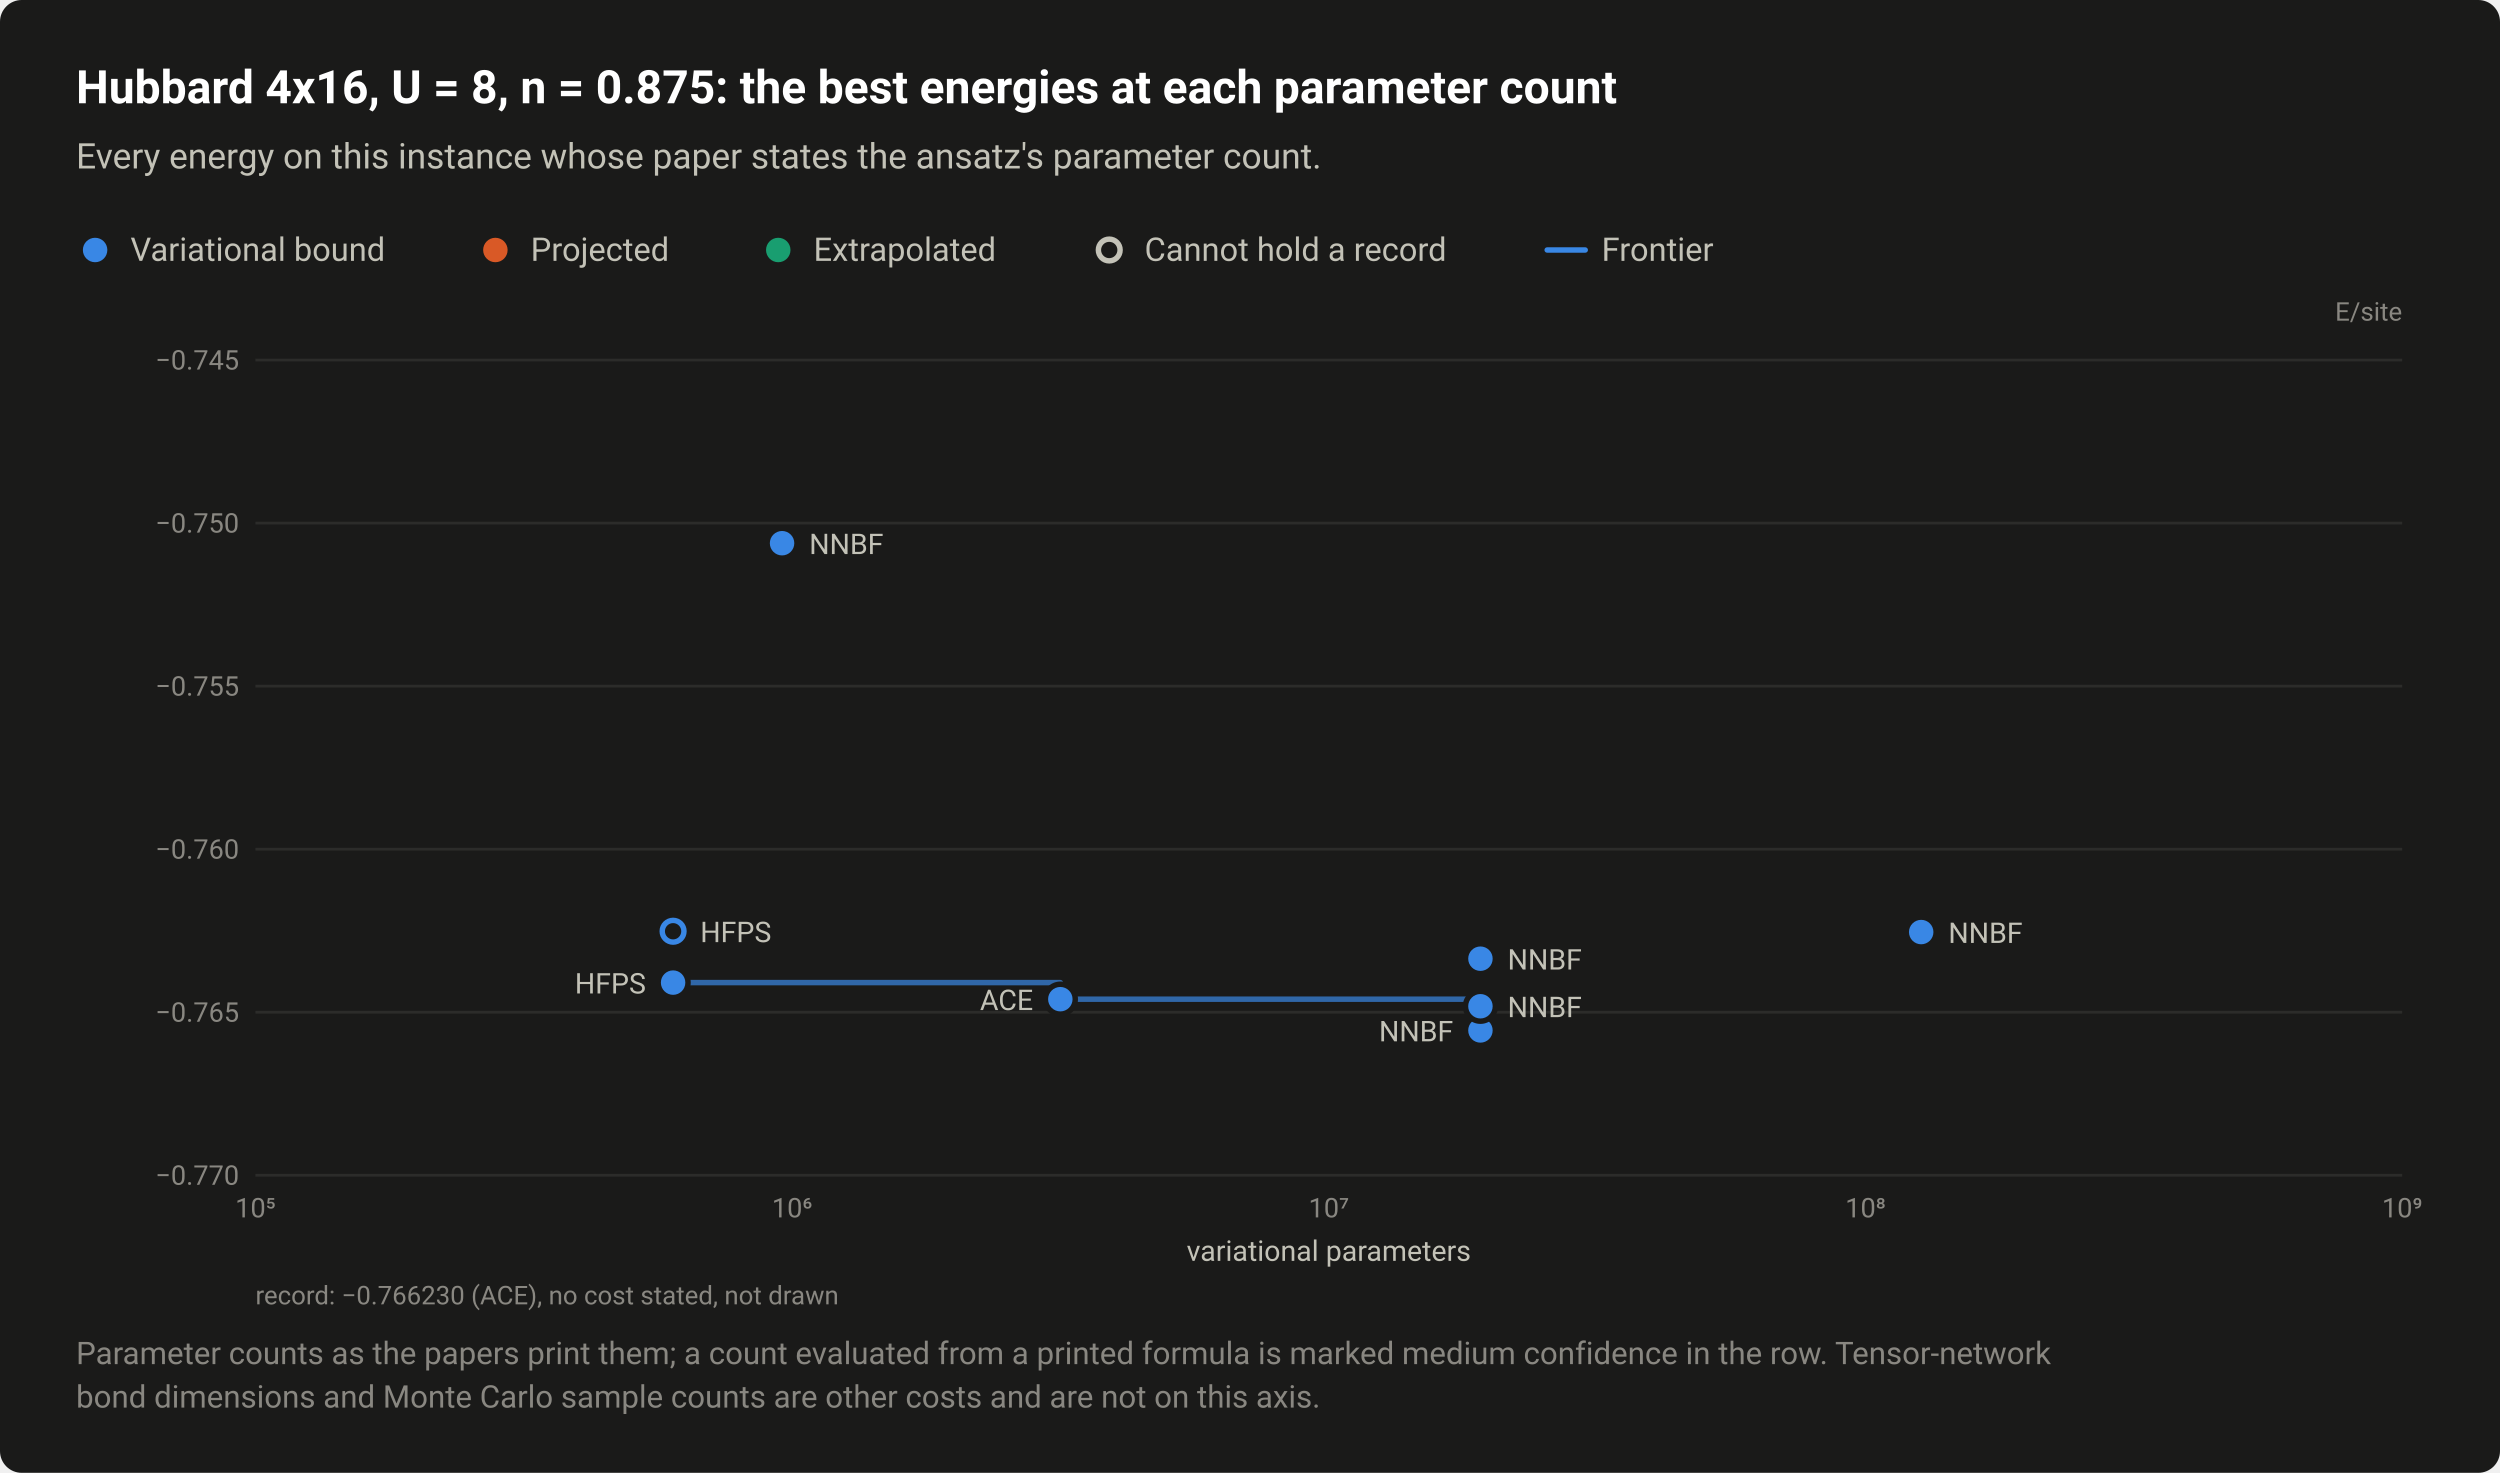
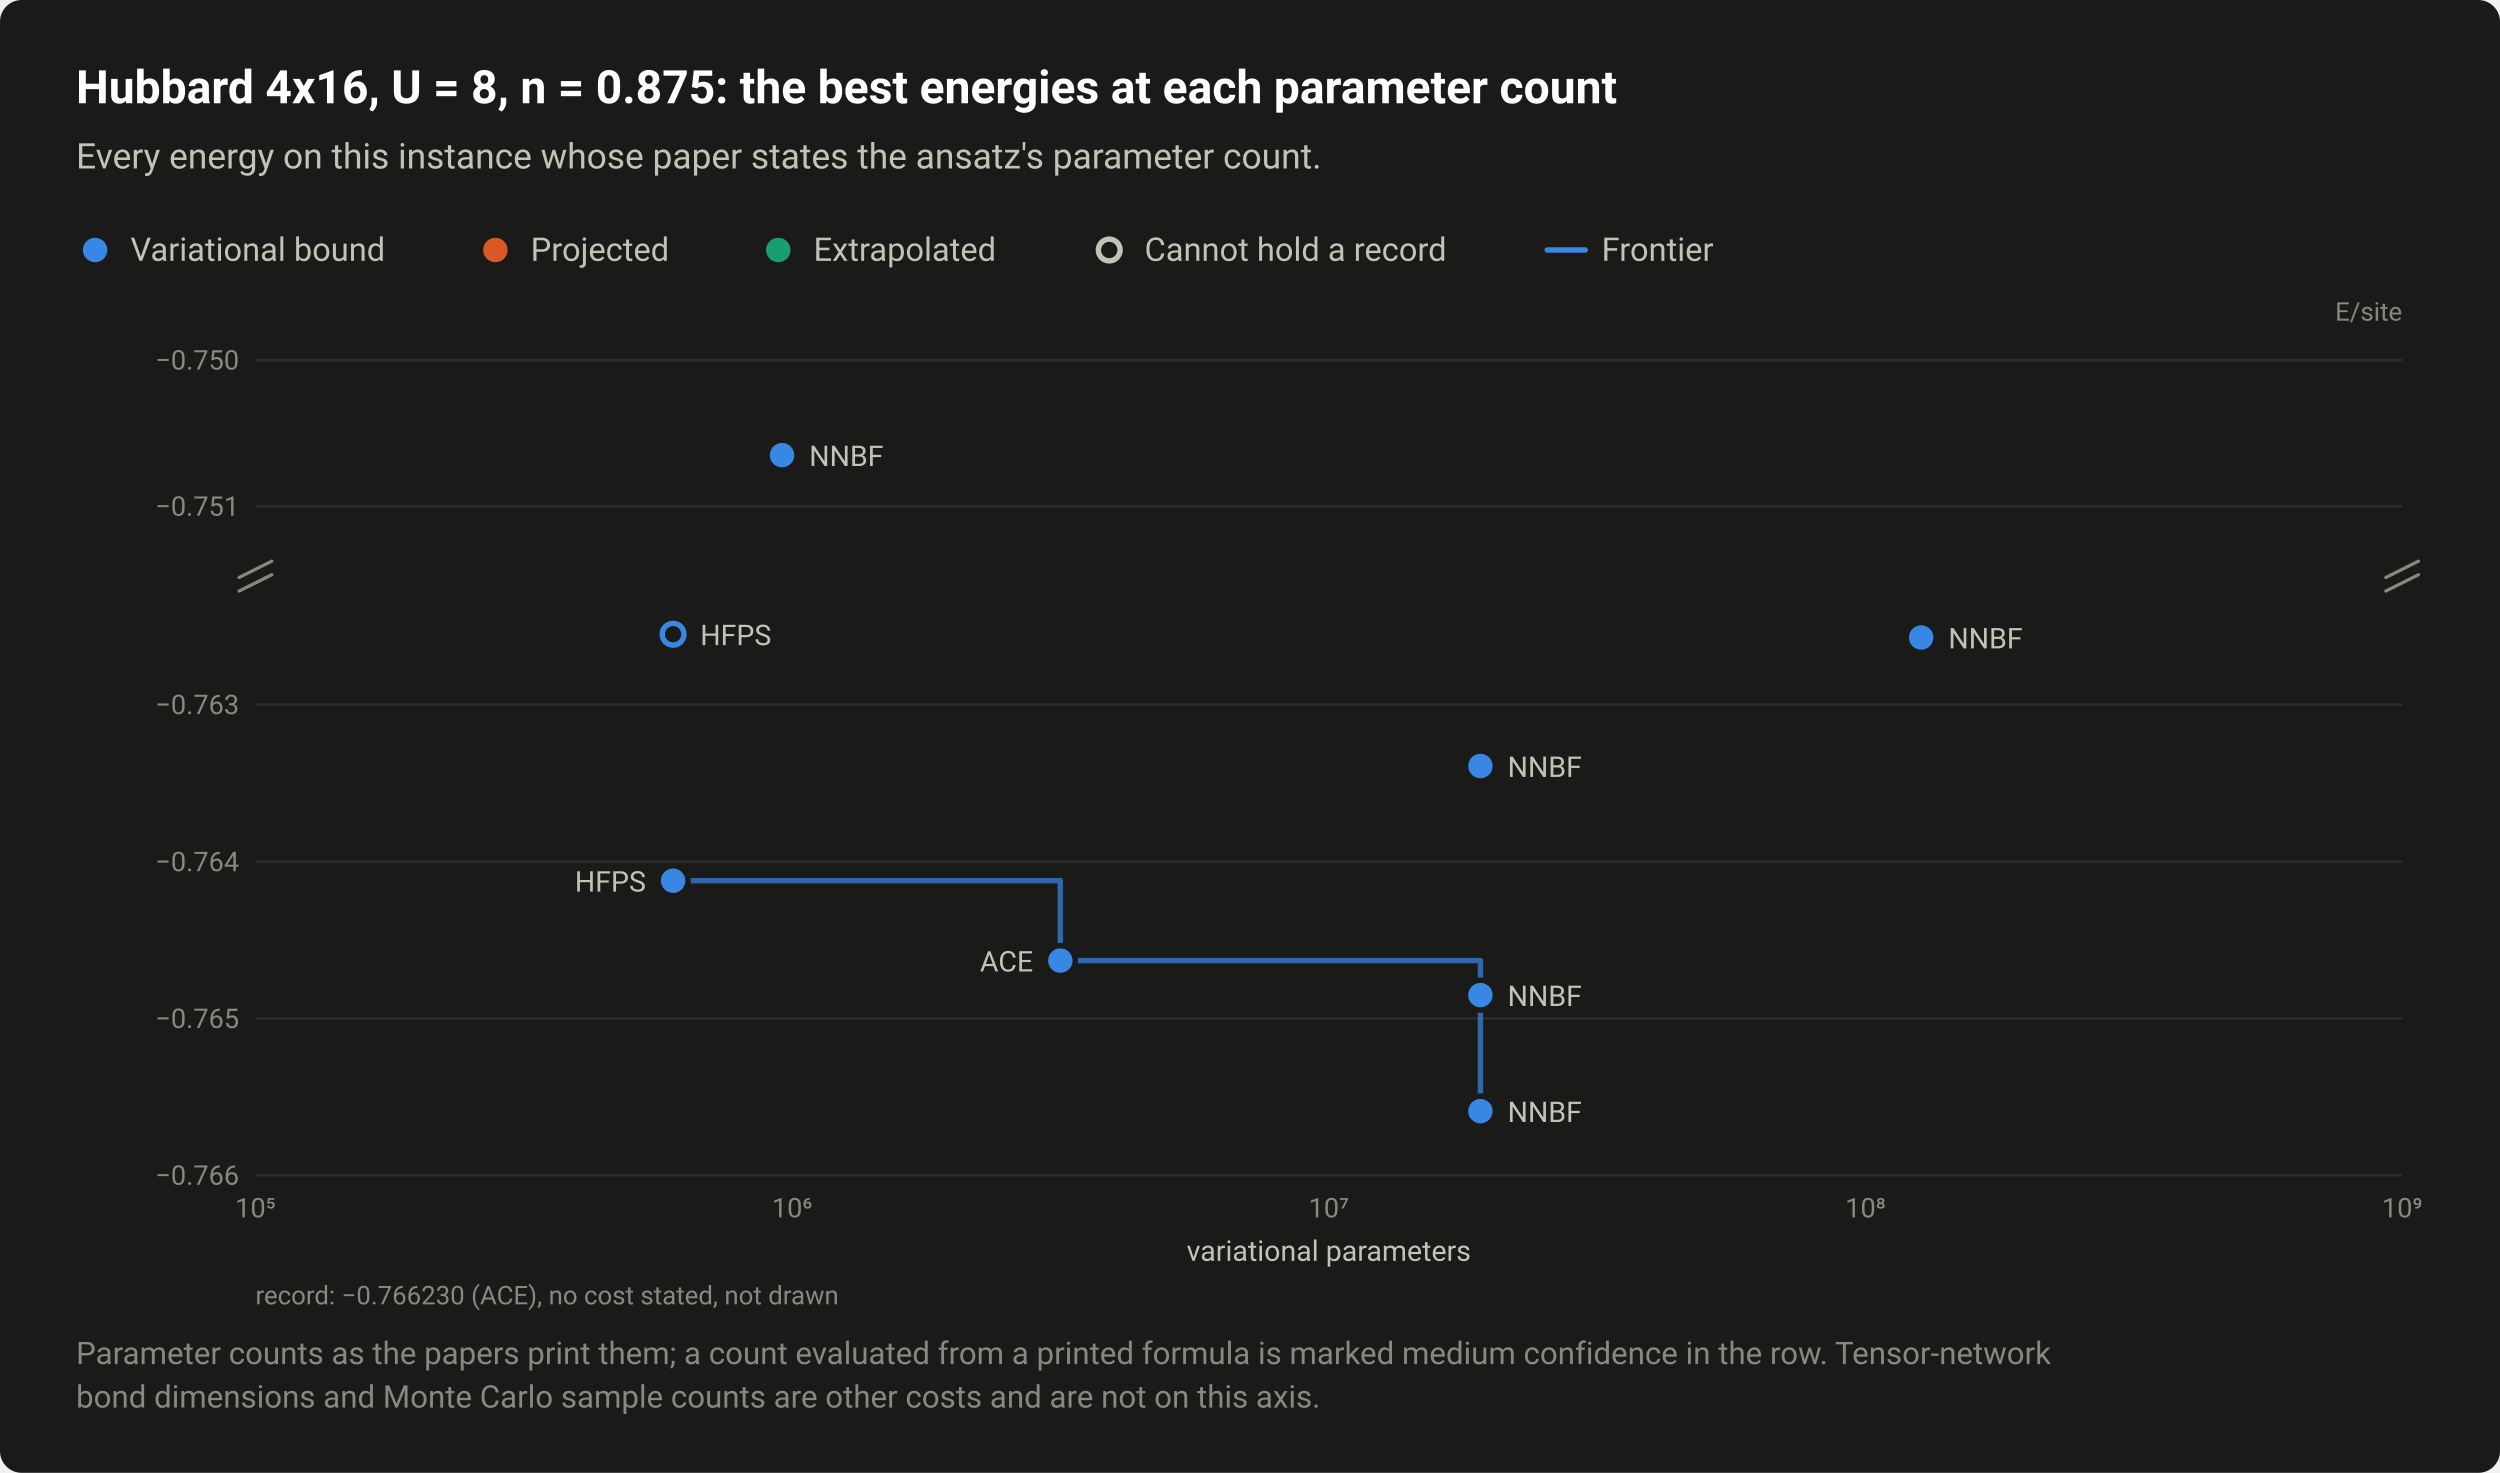
<svg xmlns="http://www.w3.org/2000/svg" width="920" height="542" viewBox="0 0 920 542" role="img" aria-labelledby="title desc">
  <style>text{font-family:system-ui,-apple-system,"Segoe UI",Roboto,"Helvetica Neue",Arial,sans-serif}</style>
  <rect width="920" height="542" rx="8" fill="#1a1a19" />
  <text x="28" y="38" font-size="17" fill="#ffffff" font-weight="600">Hubbard 4x16, U = 8, n = 0.875: the best energies at each parameter count</text>
  <text x="28" y="62" font-size="13" fill="#c3c2b7">Every energy on this instance whose paper states the ansatz's parameter count.</text>
  <circle cx="35" cy="92" r="6.5" fill="#1a1a19" />
  <circle cx="35" cy="92" r="4.5" fill="#3987e5" />
  <text x="48" y="96" font-size="12" fill="#c3c2b7">Variational bound</text>
  <circle cx="182.3" cy="92" r="6.5" fill="#1a1a19" />
  <circle cx="182.3" cy="92" r="4.5" fill="#d95926" />
  <text x="195.3" y="96" font-size="12" fill="#c3c2b7">Projected</text>
  <circle cx="286.4" cy="92" r="6.5" fill="#1a1a19" />
  <circle cx="286.4" cy="92" r="4.5" fill="#199e70" />
  <text x="299.4" y="96" font-size="12" fill="#c3c2b7">Extrapolated</text>
  <circle cx="408.2" cy="92" r="6.5" fill="#1a1a19" />
  <circle cx="408.2" cy="92" r="4" fill="#1a1a19" stroke="#c3c2b7" stroke-width="2" />
  <text x="421.2" y="96" font-size="12" fill="#c3c2b7">Cannot hold a record</text>
  <path d="M569.36 92H583.36" stroke="#3987e5" stroke-width="2" stroke-linecap="round" />
  <text x="589.4" y="96" font-size="12" fill="#c3c2b7">Frontier</text>
  <text x="884" y="118" font-size="9.5" fill="#898781" text-anchor="end">E/site</text>
+   <path d="M94 186.3H884" stroke="#2c2c2a" stroke-width="1" />
+   <text x="88" y="189.8" font-size="10" fill="#898781" text-anchor="end" style="font-variant-numeric:tabular-nums">−0.751</text>
+   <path d="M94 132.5H884" stroke="#2c2c2a" stroke-width="1" />
+   <text x="88" y="136" font-size="10" fill="#898781" text-anchor="end" style="font-variant-numeric:tabular-nums">−0.750</text>
  <path d="M94 432.5H884" stroke="#2c2c2a" stroke-width="1" />
-   <text x="88" y="436" font-size="10" fill="#898781" text-anchor="end" style="font-variant-numeric:tabular-nums">−0.770</text>
-   <path d="M94 372.5H884" stroke="#2c2c2a" stroke-width="1" />
-   <text x="88" y="376" font-size="10" fill="#898781" text-anchor="end" style="font-variant-numeric:tabular-nums">−0.765</text>
-   <path d="M94 312.5H884" stroke="#2c2c2a" stroke-width="1" />
-   <text x="88" y="316" font-size="10" fill="#898781" text-anchor="end" style="font-variant-numeric:tabular-nums">−0.760</text>
-   <path d="M94 252.5H884" stroke="#2c2c2a" stroke-width="1" />
-   <text x="88" y="256" font-size="10" fill="#898781" text-anchor="end" style="font-variant-numeric:tabular-nums">−0.755</text>
-   <path d="M94 192.5H884" stroke="#2c2c2a" stroke-width="1" />
-   <text x="88" y="196" font-size="10" fill="#898781" text-anchor="end" style="font-variant-numeric:tabular-nums">−0.750</text>
-   <path d="M94 132.5H884" stroke="#2c2c2a" stroke-width="1" />
-   <text x="88" y="136" font-size="10" fill="#898781" text-anchor="end" style="font-variant-numeric:tabular-nums">−0.745</text>
+   <text x="88" y="436" font-size="10" fill="#898781" text-anchor="end" style="font-variant-numeric:tabular-nums">−0.766</text>
+   <path d="M94 374.8H884" stroke="#2c2c2a" stroke-width="1" />
+   <text x="88" y="378.3" font-size="10" fill="#898781" text-anchor="end" style="font-variant-numeric:tabular-nums">−0.765</text>
+   <path d="M94 317.1H884" stroke="#2c2c2a" stroke-width="1" />
+   <text x="88" y="320.6" font-size="10" fill="#898781" text-anchor="end" style="font-variant-numeric:tabular-nums">−0.764</text>
+   <path d="M94 259.3H884" stroke="#2c2c2a" stroke-width="1" />
+   <text x="88" y="262.8" font-size="10" fill="#898781" text-anchor="end" style="font-variant-numeric:tabular-nums">−0.763</text>
+   <path d="M88 212.5L100 206.5" stroke="#898781" stroke-width="1.2" stroke-linecap="round" />
+   <path d="M88 217.5L100 211.5" stroke="#898781" stroke-width="1.2" stroke-linecap="round" />
+   <path d="M878 212.5L890 206.5" stroke="#898781" stroke-width="1.2" stroke-linecap="round" />
+   <path d="M878 217.5L890 211.5" stroke="#898781" stroke-width="1.2" stroke-linecap="round" />
  <text x="94" y="448" font-size="10" fill="#898781" text-anchor="middle" style="font-variant-numeric:tabular-nums">10⁵</text>
  <text x="291.5" y="448" font-size="10" fill="#898781" text-anchor="middle" style="font-variant-numeric:tabular-nums">10⁶</text>
  <text x="489" y="448" font-size="10" fill="#898781" text-anchor="middle" style="font-variant-numeric:tabular-nums">10⁷</text>
  <text x="686.5" y="448" font-size="10" fill="#898781" text-anchor="middle" style="font-variant-numeric:tabular-nums">10⁸</text>
  <text x="884" y="448" font-size="10" fill="#898781" text-anchor="middle" style="font-variant-numeric:tabular-nums">10⁹</text>
-   <path d="M247.7 361.6H390.2V367.7H544.8V379.2" fill="none" stroke="#3987e5" stroke-width="2" stroke-linejoin="round" stroke-linecap="round" opacity="0.7" />
+   <path d="M247.7 324.1H390.2V353.5H544.8V408.9" fill="none" stroke="#3987e5" stroke-width="2" stroke-linejoin="round" stroke-linecap="round" opacity="0.7" />
  <a class="pt" href="/instances/#r-Hubbard_rectangular-4x16_64_P_28_8-807ddff0">
-     <circle cx="247.7" cy="342.7" r="6.5" fill="#1a1a19" />
-     <circle cx="247.7" cy="342.7" r="4" fill="#1a1a19" stroke="#3987e5" stroke-width="2" />
+     <circle cx="247.7" cy="233.4" r="6.5" fill="#1a1a19" />
+     <circle cx="247.7" cy="233.4" r="4" fill="#1a1a19" stroke="#3987e5" stroke-width="2" />
  </a>
  <a class="pt" href="/instances/#r-Hubbard_rectangular-4x16_64_P_28_8-4ecd81d6">
-     <circle cx="544.8" cy="379.2" r="6.5" fill="#1a1a19" />
-     <circle cx="544.8" cy="379.2" r="4.5" fill="#3987e5" />
+     <circle cx="544.8" cy="408.9" r="6.5" fill="#1a1a19" />
+     <circle cx="544.8" cy="408.9" r="4.5" fill="#3987e5" />
  </a>
  <a class="pt" href="/instances/#r-Hubbard_rectangular-4x16_64_P_28_8-b6d9f33e">
-     <circle cx="544.8" cy="370.3" r="6.5" fill="#1a1a19" />
-     <circle cx="544.8" cy="370.3" r="4.5" fill="#3987e5" />
+     <circle cx="544.8" cy="366.2" r="6.5" fill="#1a1a19" />
+     <circle cx="544.8" cy="366.2" r="4.5" fill="#3987e5" />
  </a>
  <a class="pt" href="/instances/#r-Hubbard_rectangular-4x16_64_P_28_8-7123e2f0">
-     <circle cx="390.2" cy="367.7" r="6.5" fill="#1a1a19" />
-     <circle cx="390.2" cy="367.7" r="4.5" fill="#3987e5" />
+     <circle cx="390.2" cy="353.5" r="6.5" fill="#1a1a19" />
+     <circle cx="390.2" cy="353.5" r="4.5" fill="#3987e5" />
  </a>
  <a class="pt" href="/instances/#r-Hubbard_rectangular-4x16_64_P_28_8-a441aff2">
-     <circle cx="247.7" cy="361.6" r="6.5" fill="#1a1a19" />
-     <circle cx="247.7" cy="361.6" r="4.5" fill="#3987e5" />
+     <circle cx="247.7" cy="324.1" r="6.5" fill="#1a1a19" />
+     <circle cx="247.7" cy="324.1" r="4.5" fill="#3987e5" />
  </a>
  <a class="pt" href="/instances/#r-Hubbard_rectangular-4x16_64_P_28_8-beca604b">
-     <circle cx="707" cy="343" r="6.5" fill="#1a1a19" />
-     <circle cx="707" cy="343" r="4.5" fill="#3987e5" />
+     <circle cx="707" cy="234.6" r="6.5" fill="#1a1a19" />
+     <circle cx="707" cy="234.6" r="4.5" fill="#3987e5" />
  </a>
  <a class="pt" href="/instances/#r-Hubbard_rectangular-4x16_64_P_28_8-c399ba5c">
-     <circle cx="544.8" cy="352.8" r="6.5" fill="#1a1a19" />
-     <circle cx="544.8" cy="352.8" r="4.5" fill="#3987e5" />
+     <circle cx="544.8" cy="281.9" r="6.5" fill="#1a1a19" />
+     <circle cx="544.8" cy="281.9" r="4.5" fill="#3987e5" />
  </a>
  <a class="pt" href="/instances/#r-Hubbard_rectangular-4x16_64_P_28_8-16f04c55">
-     <circle cx="287.8" cy="199.9" r="6.5" fill="#1a1a19" />
-     <circle cx="287.8" cy="199.9" r="4.5" fill="#3987e5" />
+     <circle cx="287.8" cy="167.5" r="6.5" fill="#1a1a19" />
+     <circle cx="287.8" cy="167.5" r="4.5" fill="#3987e5" />
  </a>
  <a class="pt" href="/instances/#r-Hubbard_rectangular-4x16_64_P_28_8-16f04c55">
-     <text x="297.8" y="203.9" font-size="10.5" fill="#c3c2b7" text-anchor="start">NNBF</text>
+     <text x="297.8" y="171.5" font-size="10.5" fill="#c3c2b7" text-anchor="start">NNBF</text>
  </a>
  <a class="pt" href="/instances/#r-Hubbard_rectangular-4x16_64_P_28_8-807ddff0">
-     <text x="257.7" y="346.7" font-size="10.5" fill="#c3c2b7" text-anchor="start">HFPS</text>
+     <text x="257.7" y="237.4" font-size="10.5" fill="#c3c2b7" text-anchor="start">HFPS</text>
  </a>
  <a class="pt" href="/instances/#r-Hubbard_rectangular-4x16_64_P_28_8-beca604b">
-     <text x="717" y="347" font-size="10.5" fill="#c3c2b7" text-anchor="start">NNBF</text>
+     <text x="717" y="238.6" font-size="10.5" fill="#c3c2b7" text-anchor="start">NNBF</text>
  </a>
  <a class="pt" href="/instances/#r-Hubbard_rectangular-4x16_64_P_28_8-c399ba5c">
-     <text x="554.8" y="356.8" font-size="10.5" fill="#c3c2b7" text-anchor="start">NNBF</text>
+     <text x="554.8" y="285.9" font-size="10.5" fill="#c3c2b7" text-anchor="start">NNBF</text>
  </a>
  <a class="pt" href="/instances/#r-Hubbard_rectangular-4x16_64_P_28_8-a441aff2">
-     <text x="237.7" y="365.6" font-size="10.5" fill="#c3c2b7" text-anchor="end">HFPS</text>
+     <text x="237.7" y="328.1" font-size="10.5" fill="#c3c2b7" text-anchor="end">HFPS</text>
  </a>
  <a class="pt" href="/instances/#r-Hubbard_rectangular-4x16_64_P_28_8-7123e2f0">
-     <text x="380.2" y="371.7" font-size="10.5" fill="#c3c2b7" text-anchor="end">ACE</text>
+     <text x="380.2" y="357.5" font-size="10.5" fill="#c3c2b7" text-anchor="end">ACE</text>
  </a>
  <a class="pt" href="/instances/#r-Hubbard_rectangular-4x16_64_P_28_8-b6d9f33e">
-     <text x="554.8" y="374.3" font-size="10.5" fill="#c3c2b7" text-anchor="start">NNBF</text>
+     <text x="554.8" y="370.2" font-size="10.5" fill="#c3c2b7" text-anchor="start">NNBF</text>
  </a>
  <a class="pt" href="/instances/#r-Hubbard_rectangular-4x16_64_P_28_8-4ecd81d6">
-     <text x="534.8" y="383.2" font-size="10.5" fill="#c3c2b7" text-anchor="end">NNBF</text>
+     <text x="554.8" y="412.9" font-size="10.5" fill="#c3c2b7" text-anchor="start">NNBF</text>
  </a>
  <text x="489" y="464" font-size="10.5" fill="#c3c2b7" text-anchor="middle">variational parameters</text>
  <text x="94" y="480" font-size="9.5" fill="#898781">record: −0.766230 (ACE), no cost stated, not drawn</text>
  <text x="28" y="502" font-size="11.5" fill="#898781">Parameter counts as the papers print them; a count evaluated from a printed formula is marked medium confidence in the row. Tensor-network</text>
  <text x="28" y="518" font-size="11.5" fill="#898781">bond dimensions and Monte Carlo sample counts are other costs and are not on this axis.</text>
</svg>
